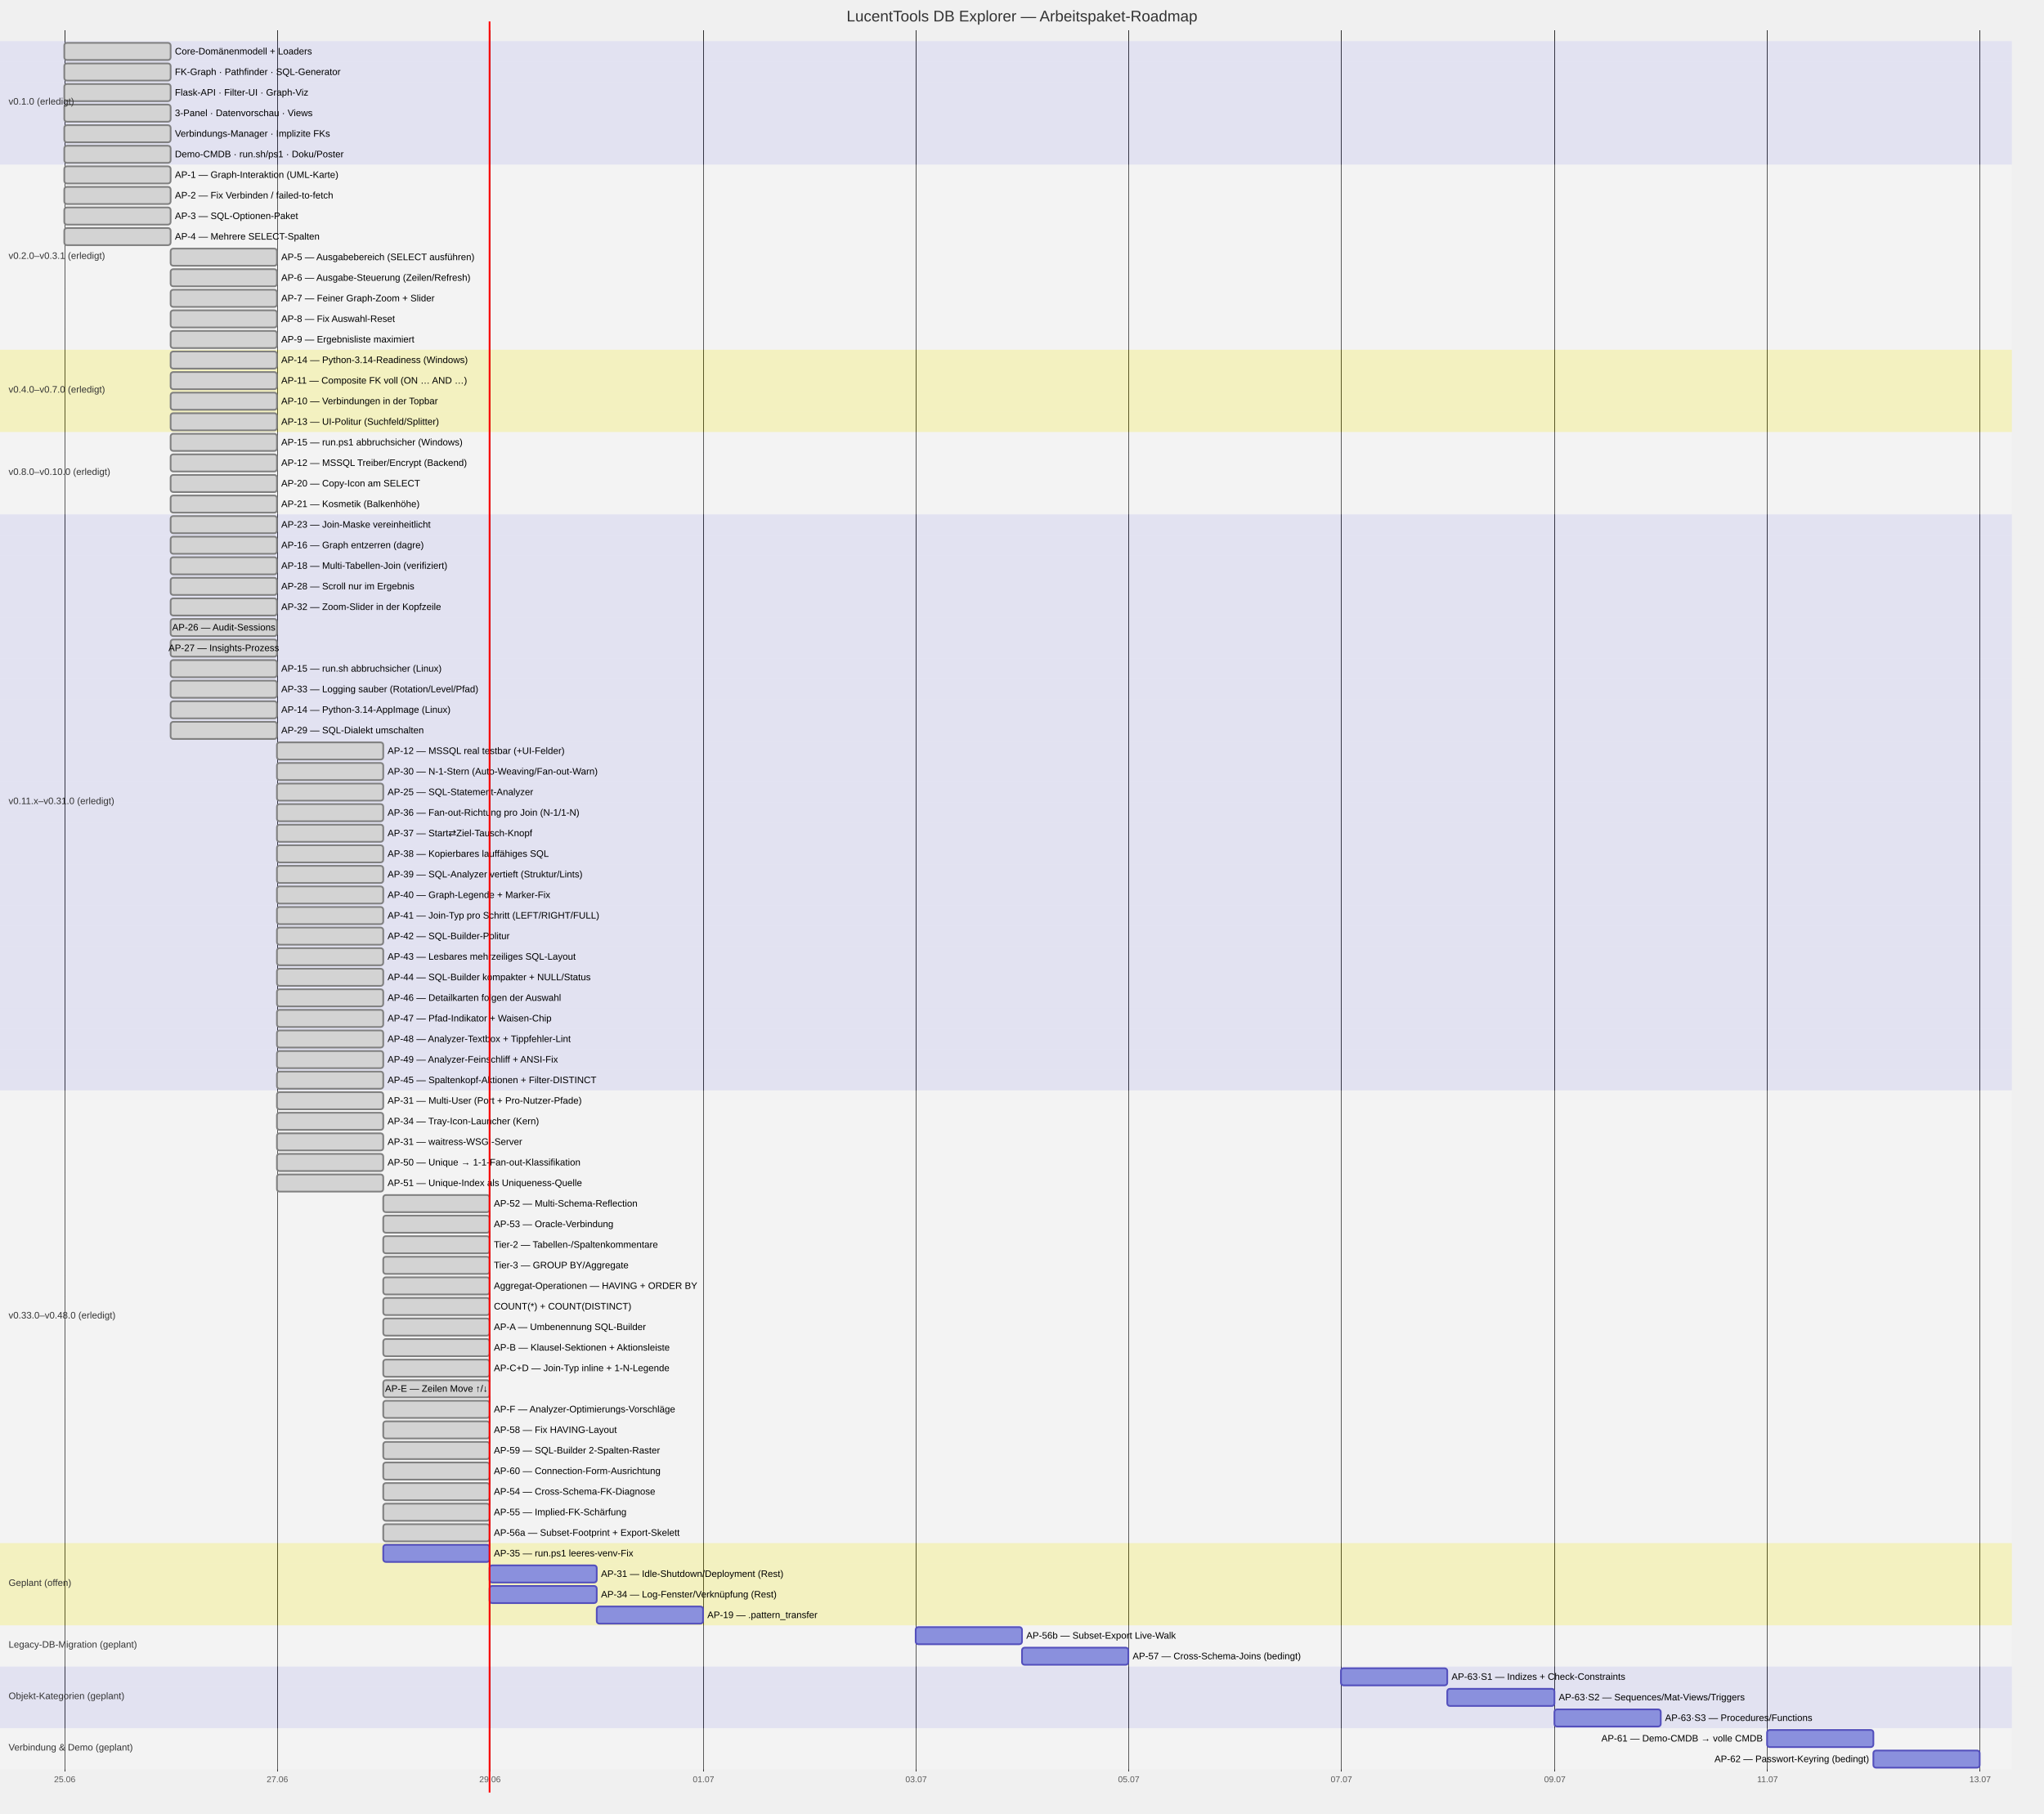
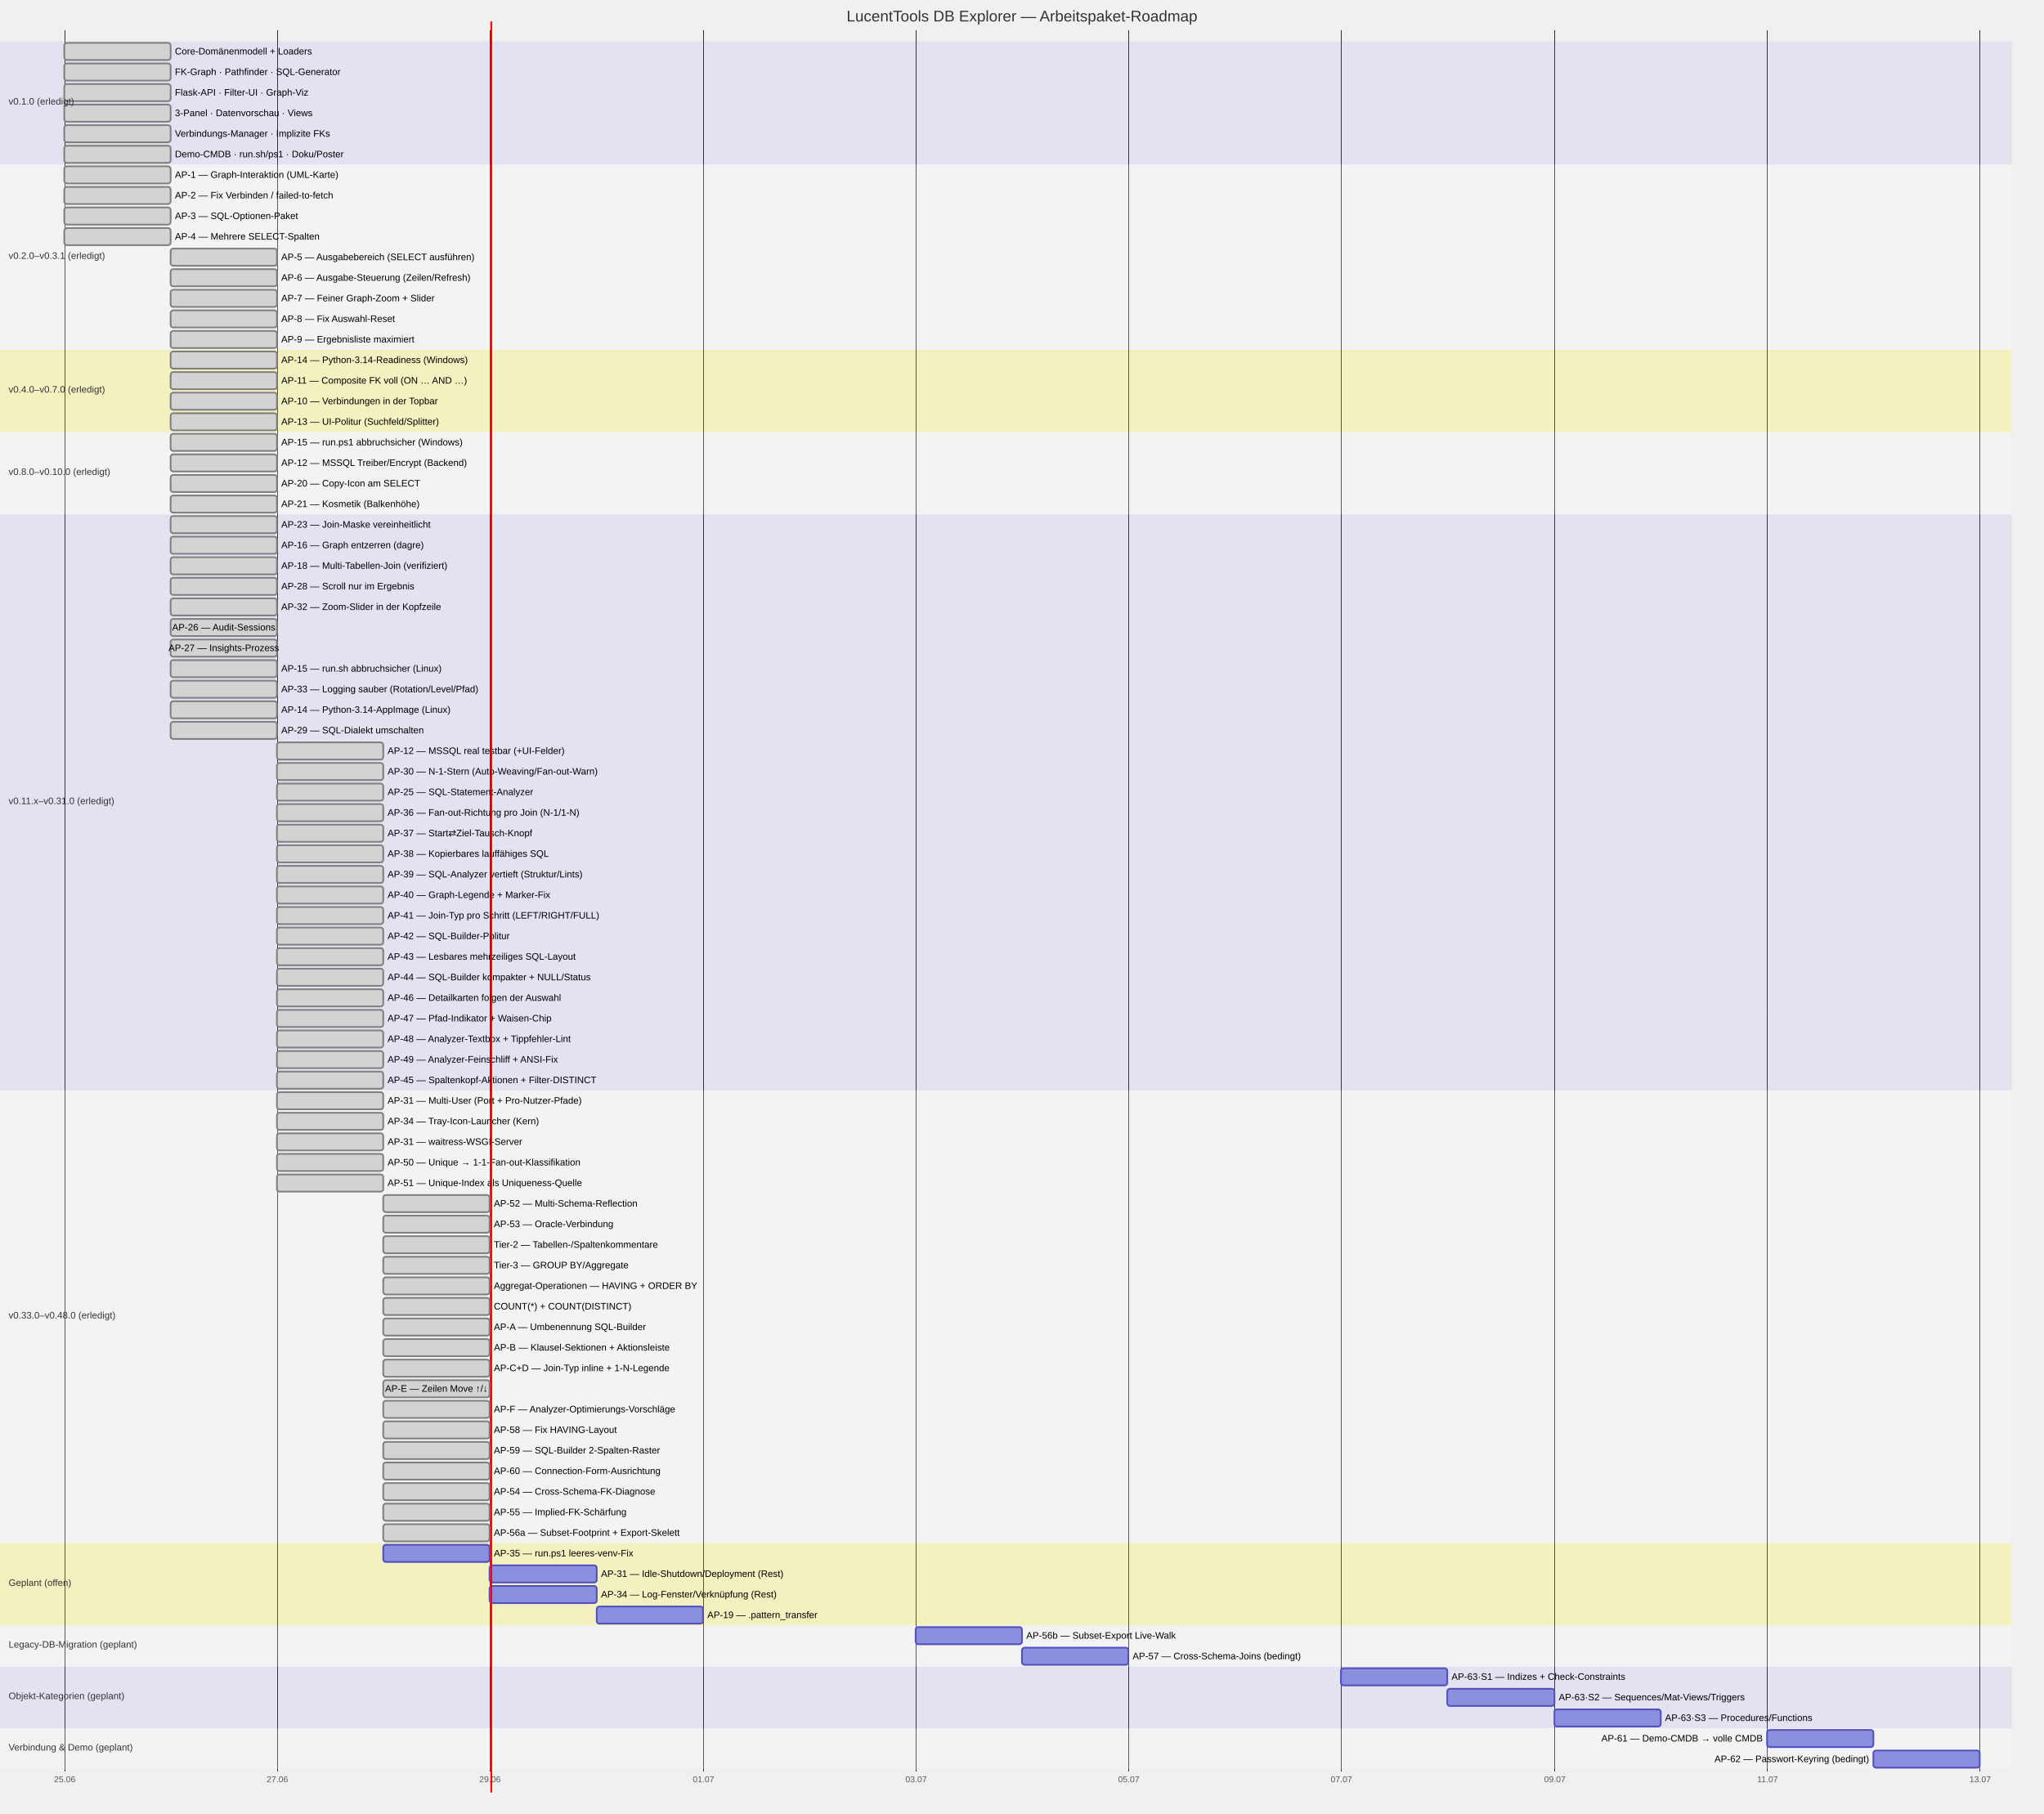
<svg xmlns="http://www.w3.org/2000/svg" id="my-svg" width="2384" viewBox="0 0 2384 2116" style="max-width: 2384px; background-color: transparent;" role="graphics-document document" aria-roledescription="gantt">
  <style>#my-svg{font-family:"trebuchet ms",verdana,arial,sans-serif;font-size:16px;fill:#333;}@keyframes edge-animation-frame{from{stroke-dashoffset:0;}}@keyframes dash{to{stroke-dashoffset:0;}}#my-svg .edge-animation-slow{stroke-dasharray:9,5!important;stroke-dashoffset:900;animation:dash 50s linear infinite;stroke-linecap:round;}#my-svg .edge-animation-fast{stroke-dasharray:9,5!important;stroke-dashoffset:900;animation:dash 20s linear infinite;stroke-linecap:round;}#my-svg .error-icon{fill:#552222;}#my-svg .error-text{fill:#552222;stroke:#552222;}#my-svg .edge-thickness-normal{stroke-width:1px;}#my-svg .edge-thickness-thick{stroke-width:3.5px;}#my-svg .edge-pattern-solid{stroke-dasharray:0;}#my-svg .edge-thickness-invisible{stroke-width:0;fill:none;}#my-svg .edge-pattern-dashed{stroke-dasharray:3;}#my-svg .edge-pattern-dotted{stroke-dasharray:2;}#my-svg .marker{fill:#333333;stroke:#333333;}#my-svg .marker.cross{stroke:#333333;}#my-svg svg{font-family:"trebuchet ms",verdana,arial,sans-serif;font-size:16px;}#my-svg p{margin:0;}#my-svg .mermaid-main-font{font-family:"trebuchet ms",verdana,arial,sans-serif;}#my-svg .exclude-range{fill:#eeeeee;}#my-svg .section{stroke:none;opacity:0.2;}#my-svg .section0{fill:rgba(102, 102, 255, 0.49);}#my-svg .section2{fill:#fff400;}#my-svg .section1,#my-svg .section3{fill:white;opacity:0.2;}#my-svg .sectionTitle0{fill:#333;}#my-svg .sectionTitle1{fill:#333;}#my-svg .sectionTitle2{fill:#333;}#my-svg .sectionTitle3{fill:#333;}#my-svg .sectionTitle{text-anchor:start;font-family:"trebuchet ms",verdana,arial,sans-serif;}#my-svg .grid .tick{stroke:lightgrey;opacity:0.8;shape-rendering:crispEdges;}#my-svg .grid .tick text{font-family:"trebuchet ms",verdana,arial,sans-serif;fill:#333;}#my-svg .grid path{stroke-width:0;}#my-svg .today{fill:none;stroke:red;stroke-width:2px;}#my-svg .task{stroke-width:2;}#my-svg .taskText{text-anchor:middle;font-family:"trebuchet ms",verdana,arial,sans-serif;}#my-svg .taskTextOutsideRight{fill:black;text-anchor:start;font-family:"trebuchet ms",verdana,arial,sans-serif;}#my-svg .taskTextOutsideLeft{fill:black;text-anchor:end;}#my-svg .task.clickable{cursor:pointer;}#my-svg .taskText.clickable{cursor:pointer;fill:#003163!important;font-weight:bold;}#my-svg .taskTextOutsideLeft.clickable{cursor:pointer;fill:#003163!important;font-weight:bold;}#my-svg .taskTextOutsideRight.clickable{cursor:pointer;fill:#003163!important;font-weight:bold;}#my-svg .taskText0,#my-svg .taskText1,#my-svg .taskText2,#my-svg .taskText3{fill:white;}#my-svg .task0,#my-svg .task1,#my-svg .task2,#my-svg .task3{fill:#8a90dd;stroke:#534fbc;}#my-svg .taskTextOutside0,#my-svg .taskTextOutside2{fill:black;}#my-svg .taskTextOutside1,#my-svg .taskTextOutside3{fill:black;}#my-svg .active0,#my-svg .active1,#my-svg .active2,#my-svg .active3{fill:#bfc7ff;stroke:#534fbc;}#my-svg .activeText0,#my-svg .activeText1,#my-svg .activeText2,#my-svg .activeText3{fill:black!important;}#my-svg .done0,#my-svg .done1,#my-svg .done2,#my-svg .done3{stroke:grey;fill:lightgrey;stroke-width:2;}#my-svg .doneText0,#my-svg .doneText1,#my-svg .doneText2,#my-svg .doneText3{fill:black!important;}#my-svg .doneText0.taskTextOutsideLeft,#my-svg .doneText0.taskTextOutsideRight,#my-svg .doneText1.taskTextOutsideLeft,#my-svg .doneText1.taskTextOutsideRight,#my-svg .doneText2.taskTextOutsideLeft,#my-svg .doneText2.taskTextOutsideRight,#my-svg .doneText3.taskTextOutsideLeft,#my-svg .doneText3.taskTextOutsideRight{fill:black!important;}#my-svg .crit0,#my-svg .crit1,#my-svg .crit2,#my-svg .crit3{stroke:#ff8888;fill:red;stroke-width:2;}#my-svg .activeCrit0,#my-svg .activeCrit1,#my-svg .activeCrit2,#my-svg .activeCrit3{stroke:#ff8888;fill:#bfc7ff;stroke-width:2;}#my-svg .doneCrit0,#my-svg .doneCrit1,#my-svg .doneCrit2,#my-svg .doneCrit3{stroke:#ff8888;fill:lightgrey;stroke-width:2;cursor:pointer;shape-rendering:crispEdges;}#my-svg .milestone{transform:rotate(45deg) scale(0.8,0.8);}#my-svg .milestoneText{font-style:italic;}#my-svg .doneCritText0,#my-svg .doneCritText1,#my-svg .doneCritText2,#my-svg .doneCritText3{fill:black!important;}#my-svg .doneCritText0.taskTextOutsideLeft,#my-svg .doneCritText0.taskTextOutsideRight,#my-svg .doneCritText1.taskTextOutsideLeft,#my-svg .doneCritText1.taskTextOutsideRight,#my-svg .doneCritText2.taskTextOutsideLeft,#my-svg .doneCritText2.taskTextOutsideRight,#my-svg .doneCritText3.taskTextOutsideLeft,#my-svg .doneCritText3.taskTextOutsideRight{fill:black!important;}#my-svg .vert{stroke:navy;}#my-svg .vertText{font-size:15px;text-anchor:middle;fill:navy!important;}#my-svg .activeCritText0,#my-svg .activeCritText1,#my-svg .activeCritText2,#my-svg .activeCritText3{fill:black!important;}#my-svg .titleText{text-anchor:middle;font-size:18px;fill:#333;font-family:"trebuchet ms",verdana,arial,sans-serif;}#my-svg .node .neo-node{stroke:#9370DB;}#my-svg [data-look="neo"].node rect,#my-svg [data-look="neo"].cluster rect,#my-svg [data-look="neo"].node polygon{stroke:#9370DB;filter:drop-shadow(1px 2px 2px rgba(185, 185, 185, 1));}#my-svg [data-look="neo"].node path{stroke:#9370DB;stroke-width:1px;}#my-svg [data-look="neo"].node .outer-path{filter:drop-shadow(1px 2px 2px rgba(185, 185, 185, 1));}#my-svg [data-look="neo"].node .neo-line path{stroke:#9370DB;filter:none;}#my-svg [data-look="neo"].node circle{stroke:#9370DB;filter:drop-shadow(1px 2px 2px rgba(185, 185, 185, 1));}#my-svg [data-look="neo"].node circle .state-start{fill:#000000;}#my-svg [data-look="neo"].icon-shape .icon{fill:#9370DB;filter:drop-shadow(1px 2px 2px rgba(185, 185, 185, 1));}#my-svg [data-look="neo"].icon-shape .icon-neo path{stroke:#9370DB;filter:drop-shadow(1px 2px 2px rgba(185, 185, 185, 1));}#my-svg :root{--mermaid-font-family:"trebuchet ms",verdana,arial,sans-serif;}</style>
  <g />
  <g class="grid" transform="translate(75, 2066)" fill="none" font-size="10" font-family="sans-serif" text-anchor="middle">
    <path class="domain" stroke="currentColor" d="M0.5,-2031V0.5H2234.5V-2031" />
    <g class="tick" opacity="1" transform="translate(0.5,0)">
      <line stroke="currentColor" y2="-2031" />
      <text fill="#000" y="3" dy="1em" stroke="none" font-size="10" style="text-anchor: middle;"> 25.06</text>
    </g>
    <g class="tick" opacity="1" transform="translate(248.5,0)">
      <line stroke="currentColor" y2="-2031" />
      <text fill="#000" y="3" dy="1em" stroke="none" font-size="10" style="text-anchor: middle;"> 27.06</text>
    </g>
    <g class="tick" opacity="1" transform="translate(496.5,0)">
      <line stroke="currentColor" y2="-2031" />
      <text fill="#000" y="3" dy="1em" stroke="none" font-size="10" style="text-anchor: middle;"> 29.06</text>
    </g>
    <g class="tick" opacity="1" transform="translate(745.5,0)">
      <line stroke="currentColor" y2="-2031" />
      <text fill="#000" y="3" dy="1em" stroke="none" font-size="10" style="text-anchor: middle;"> 01.07</text>
    </g>
    <g class="tick" opacity="1" transform="translate(993.5,0)">
      <line stroke="currentColor" y2="-2031" />
      <text fill="#000" y="3" dy="1em" stroke="none" font-size="10" style="text-anchor: middle;"> 03.07</text>
    </g>
    <g class="tick" opacity="1" transform="translate(1241.5,0)">
      <line stroke="currentColor" y2="-2031" />
      <text fill="#000" y="3" dy="1em" stroke="none" font-size="10" style="text-anchor: middle;"> 05.07</text>
    </g>
    <g class="tick" opacity="1" transform="translate(1489.5,0)">
      <line stroke="currentColor" y2="-2031" />
      <text fill="#000" y="3" dy="1em" stroke="none" font-size="10" style="text-anchor: middle;"> 07.07</text>
    </g>
    <g class="tick" opacity="1" transform="translate(1738.5,0)">
      <line stroke="currentColor" y2="-2031" />
      <text fill="#000" y="3" dy="1em" stroke="none" font-size="10" style="text-anchor: middle;"> 09.07</text>
    </g>
    <g class="tick" opacity="1" transform="translate(1986.5,0)">
      <line stroke="currentColor" y2="-2031" />
      <text fill="#000" y="3" dy="1em" stroke="none" font-size="10" style="text-anchor: middle;"> 11.07</text>
    </g>
    <g class="tick" opacity="1" transform="translate(2234.5,0)">
      <line stroke="currentColor" y2="-2031" />
      <text fill="#000" y="3" dy="1em" stroke="none" font-size="10" style="text-anchor: middle;"> 13.07</text>
    </g>
  </g>
  <g>
    <rect x="0" y="48" width="2346.5" height="24" class="section section0" />
    <rect x="0" y="72" width="2346.5" height="24" class="section section0" />
    <rect x="0" y="96" width="2346.5" height="24" class="section section0" />
    <rect x="0" y="120" width="2346.5" height="24" class="section section0" />
    <rect x="0" y="144" width="2346.5" height="24" class="section section0" />
    <rect x="0" y="168" width="2346.5" height="24" class="section section0" />
    <rect x="0" y="192" width="2346.5" height="24" class="section section1" />
    <rect x="0" y="216" width="2346.5" height="24" class="section section1" />
    <rect x="0" y="240" width="2346.5" height="24" class="section section1" />
    <rect x="0" y="264" width="2346.5" height="24" class="section section1" />
    <rect x="0" y="288" width="2346.5" height="24" class="section section1" />
    <rect x="0" y="312" width="2346.5" height="24" class="section section1" />
    <rect x="0" y="336" width="2346.5" height="24" class="section section1" />
    <rect x="0" y="360" width="2346.5" height="24" class="section section1" />
    <rect x="0" y="384" width="2346.5" height="24" class="section section1" />
    <rect x="0" y="408" width="2346.5" height="24" class="section section2" />
    <rect x="0" y="432" width="2346.5" height="24" class="section section2" />
    <rect x="0" y="456" width="2346.5" height="24" class="section section2" />
    <rect x="0" y="480" width="2346.5" height="24" class="section section2" />
    <rect x="0" y="504" width="2346.5" height="24" class="section section3" />
    <rect x="0" y="528" width="2346.5" height="24" class="section section3" />
    <rect x="0" y="552" width="2346.5" height="24" class="section section3" />
    <rect x="0" y="576" width="2346.5" height="24" class="section section3" />
    <rect x="0" y="600" width="2346.5" height="24" class="section section0" />
    <rect x="0" y="624" width="2346.5" height="24" class="section section0" />
    <rect x="0" y="648" width="2346.5" height="24" class="section section0" />
    <rect x="0" y="672" width="2346.5" height="24" class="section section0" />
    <rect x="0" y="696" width="2346.5" height="24" class="section section0" />
    <rect x="0" y="720" width="2346.5" height="24" class="section section0" />
    <rect x="0" y="744" width="2346.5" height="24" class="section section0" />
    <rect x="0" y="768" width="2346.5" height="24" class="section section0" />
    <rect x="0" y="792" width="2346.5" height="24" class="section section0" />
    <rect x="0" y="816" width="2346.5" height="24" class="section section0" />
    <rect x="0" y="840" width="2346.5" height="24" class="section section0" />
    <rect x="0" y="864" width="2346.5" height="24" class="section section0" />
    <rect x="0" y="888" width="2346.5" height="24" class="section section0" />
    <rect x="0" y="912" width="2346.5" height="24" class="section section0" />
    <rect x="0" y="936" width="2346.5" height="24" class="section section0" />
    <rect x="0" y="960" width="2346.5" height="24" class="section section0" />
    <rect x="0" y="984" width="2346.5" height="24" class="section section0" />
    <rect x="0" y="1008" width="2346.5" height="24" class="section section0" />
    <rect x="0" y="1032" width="2346.5" height="24" class="section section0" />
    <rect x="0" y="1056" width="2346.5" height="24" class="section section0" />
    <rect x="0" y="1080" width="2346.5" height="24" class="section section0" />
    <rect x="0" y="1104" width="2346.5" height="24" class="section section0" />
    <rect x="0" y="1128" width="2346.5" height="24" class="section section0" />
    <rect x="0" y="1152" width="2346.5" height="24" class="section section0" />
    <rect x="0" y="1176" width="2346.5" height="24" class="section section0" />
    <rect x="0" y="1200" width="2346.5" height="24" class="section section0" />
    <rect x="0" y="1224" width="2346.5" height="24" class="section section0" />
    <rect x="0" y="1248" width="2346.5" height="24" class="section section0" />
    <rect x="0" y="1272" width="2346.5" height="24" class="section section1" />
    <rect x="0" y="1296" width="2346.5" height="24" class="section section1" />
    <rect x="0" y="1320" width="2346.5" height="24" class="section section1" />
    <rect x="0" y="1344" width="2346.5" height="24" class="section section1" />
    <rect x="0" y="1368" width="2346.5" height="24" class="section section1" />
    <rect x="0" y="1392" width="2346.5" height="24" class="section section1" />
    <rect x="0" y="1416" width="2346.5" height="24" class="section section1" />
    <rect x="0" y="1440" width="2346.5" height="24" class="section section1" />
    <rect x="0" y="1464" width="2346.5" height="24" class="section section1" />
    <rect x="0" y="1488" width="2346.5" height="24" class="section section1" />
    <rect x="0" y="1512" width="2346.5" height="24" class="section section1" />
    <rect x="0" y="1536" width="2346.5" height="24" class="section section1" />
    <rect x="0" y="1560" width="2346.5" height="24" class="section section1" />
    <rect x="0" y="1584" width="2346.5" height="24" class="section section1" />
    <rect x="0" y="1608" width="2346.5" height="24" class="section section1" />
    <rect x="0" y="1632" width="2346.5" height="24" class="section section1" />
    <rect x="0" y="1656" width="2346.5" height="24" class="section section1" />
    <rect x="0" y="1680" width="2346.5" height="24" class="section section1" />
    <rect x="0" y="1704" width="2346.5" height="24" class="section section1" />
    <rect x="0" y="1728" width="2346.5" height="24" class="section section1" />
    <rect x="0" y="1752" width="2346.5" height="24" class="section section1" />
    <rect x="0" y="1776" width="2346.5" height="24" class="section section1" />
    <rect x="0" y="1800" width="2346.5" height="24" class="section section2" />
    <rect x="0" y="1824" width="2346.5" height="24" class="section section2" />
    <rect x="0" y="1848" width="2346.5" height="24" class="section section2" />
    <rect x="0" y="1872" width="2346.5" height="24" class="section section2" />
    <rect x="0" y="1896" width="2346.5" height="24" class="section section3" />
    <rect x="0" y="1920" width="2346.5" height="24" class="section section3" />
    <rect x="0" y="1944" width="2346.5" height="24" class="section section0" />
    <rect x="0" y="1968" width="2346.5" height="24" class="section section0" />
    <rect x="0" y="1992" width="2346.5" height="24" class="section section0" />
    <rect x="0" y="2016" width="2346.5" height="24" class="section section1" />
    <rect x="0" y="2040" width="2346.5" height="24" class="section section1" />
  </g>
  <g>
    <rect id="my-svg-d1" rx="3" ry="3" x="75" y="50" width="124" height="20" transform-origin="137px 60px" class="task done0" />
    <rect id="my-svg-d2" rx="3" ry="3" x="75" y="74" width="124" height="20" transform-origin="137px 84px" class="task done0" />
    <rect id="my-svg-d3" rx="3" ry="3" x="75" y="98" width="124" height="20" transform-origin="137px 108px" class="task done0" />
    <rect id="my-svg-d4" rx="3" ry="3" x="75" y="122" width="124" height="20" transform-origin="137px 132px" class="task done0" />
    <rect id="my-svg-d5" rx="3" ry="3" x="75" y="146" width="124" height="20" transform-origin="137px 156px" class="task done0" />
    <rect id="my-svg-d6" rx="3" ry="3" x="75" y="170" width="124" height="20" transform-origin="137px 180px" class="task done0" />
    <rect id="my-svg-a1" rx="3" ry="3" x="75" y="194" width="124" height="20" transform-origin="137px 204px" class="task done1" />
    <rect id="my-svg-a2" rx="3" ry="3" x="75" y="218" width="124" height="20" transform-origin="137px 228px" class="task done1" />
    <rect id="my-svg-a3" rx="3" ry="3" x="75" y="242" width="124" height="20" transform-origin="137px 252px" class="task done1" />
    <rect id="my-svg-a4" rx="3" ry="3" x="75" y="266" width="124" height="20" transform-origin="137px 276px" class="task done1" />
    <rect id="my-svg-a5" rx="3" ry="3" x="199" y="290" width="124" height="20" transform-origin="261px 300px" class="task done1" />
    <rect id="my-svg-a6" rx="3" ry="3" x="199" y="314" width="124" height="20" transform-origin="261px 324px" class="task done1" />
    <rect id="my-svg-a7" rx="3" ry="3" x="199" y="338" width="124" height="20" transform-origin="261px 348px" class="task done1" />
    <rect id="my-svg-a8" rx="3" ry="3" x="199" y="362" width="124" height="20" transform-origin="261px 372px" class="task done1" />
    <rect id="my-svg-a9" rx="3" ry="3" x="199" y="386" width="124" height="20" transform-origin="261px 396px" class="task done1" />
    <rect id="my-svg-b1" rx="3" ry="3" x="199" y="410" width="124" height="20" transform-origin="261px 420px" class="task done2" />
    <rect id="my-svg-b2" rx="3" ry="3" x="199" y="434" width="124" height="20" transform-origin="261px 444px" class="task done2" />
    <rect id="my-svg-b3" rx="3" ry="3" x="199" y="458" width="124" height="20" transform-origin="261px 468px" class="task done2" />
    <rect id="my-svg-b4" rx="3" ry="3" x="199" y="482" width="124" height="20" transform-origin="261px 492px" class="task done2" />
    <rect id="my-svg-c1" rx="3" ry="3" x="199" y="506" width="124" height="20" transform-origin="261px 516px" class="task done3" />
    <rect id="my-svg-c2" rx="3" ry="3" x="199" y="530" width="124" height="20" transform-origin="261px 540px" class="task done3" />
    <rect id="my-svg-c3" rx="3" ry="3" x="199" y="554" width="124" height="20" transform-origin="261px 564px" class="task done3" />
    <rect id="my-svg-c4" rx="3" ry="3" x="199" y="578" width="124" height="20" transform-origin="261px 588px" class="task done3" />
    <rect id="my-svg-e1" rx="3" ry="3" x="199" y="602" width="124" height="20" transform-origin="261px 612px" class="task done0" />
    <rect id="my-svg-e2" rx="3" ry="3" x="199" y="626" width="124" height="20" transform-origin="261px 636px" class="task done0" />
    <rect id="my-svg-e3" rx="3" ry="3" x="199" y="650" width="124" height="20" transform-origin="261px 660px" class="task done0" />
    <rect id="my-svg-e4" rx="3" ry="3" x="199" y="674" width="124" height="20" transform-origin="261px 684px" class="task done0" />
    <rect id="my-svg-e5" rx="3" ry="3" x="199" y="698" width="124" height="20" transform-origin="261px 708px" class="task done0" />
    <rect id="my-svg-e6" rx="3" ry="3" x="199" y="722" width="124" height="20" transform-origin="261px 732px" class="task done0" />
    <rect id="my-svg-e7" rx="3" ry="3" x="199" y="746" width="124" height="20" transform-origin="261px 756px" class="task done0" />
    <rect id="my-svg-e8" rx="3" ry="3" x="199" y="770" width="124" height="20" transform-origin="261px 780px" class="task done0" />
    <rect id="my-svg-e9" rx="3" ry="3" x="199" y="794" width="124" height="20" transform-origin="261px 804px" class="task done0" />
    <rect id="my-svg-e10" rx="3" ry="3" x="199" y="818" width="124" height="20" transform-origin="261px 828px" class="task done0" />
    <rect id="my-svg-e11" rx="3" ry="3" x="199" y="842" width="124" height="20" transform-origin="261px 852px" class="task done0" />
    <rect id="my-svg-e12" rx="3" ry="3" x="323" y="866" width="124" height="20" transform-origin="385px 876px" class="task done0" />
    <rect id="my-svg-e13" rx="3" ry="3" x="323" y="890" width="124" height="20" transform-origin="385px 900px" class="task done0" />
    <rect id="my-svg-e14" rx="3" ry="3" x="323" y="914" width="124" height="20" transform-origin="385px 924px" class="task done0" />
    <rect id="my-svg-e15" rx="3" ry="3" x="323" y="938" width="124" height="20" transform-origin="385px 948px" class="task done0" />
    <rect id="my-svg-e16" rx="3" ry="3" x="323" y="962" width="124" height="20" transform-origin="385px 972px" class="task done0" />
    <rect id="my-svg-e17" rx="3" ry="3" x="323" y="986" width="124" height="20" transform-origin="385px 996px" class="task done0" />
    <rect id="my-svg-e18" rx="3" ry="3" x="323" y="1010" width="124" height="20" transform-origin="385px 1020px" class="task done0" />
    <rect id="my-svg-e19" rx="3" ry="3" x="323" y="1034" width="124" height="20" transform-origin="385px 1044px" class="task done0" />
    <rect id="my-svg-e20" rx="3" ry="3" x="323" y="1058" width="124" height="20" transform-origin="385px 1068px" class="task done0" />
    <rect id="my-svg-e21" rx="3" ry="3" x="323" y="1082" width="124" height="20" transform-origin="385px 1092px" class="task done0" />
    <rect id="my-svg-e22" rx="3" ry="3" x="323" y="1106" width="124" height="20" transform-origin="385px 1116px" class="task done0" />
    <rect id="my-svg-e23" rx="3" ry="3" x="323" y="1130" width="124" height="20" transform-origin="385px 1140px" class="task done0" />
    <rect id="my-svg-e24" rx="3" ry="3" x="323" y="1154" width="124" height="20" transform-origin="385px 1164px" class="task done0" />
    <rect id="my-svg-e25" rx="3" ry="3" x="323" y="1178" width="124" height="20" transform-origin="385px 1188px" class="task done0" />
    <rect id="my-svg-e26" rx="3" ry="3" x="323" y="1202" width="124" height="20" transform-origin="385px 1212px" class="task done0" />
    <rect id="my-svg-e27" rx="3" ry="3" x="323" y="1226" width="124" height="20" transform-origin="385px 1236px" class="task done0" />
    <rect id="my-svg-e28" rx="3" ry="3" x="323" y="1250" width="124" height="20" transform-origin="385px 1260px" class="task done0" />
    <rect id="my-svg-f1" rx="3" ry="3" x="323" y="1274" width="124" height="20" transform-origin="385px 1284px" class="task done1" />
    <rect id="my-svg-f2" rx="3" ry="3" x="323" y="1298" width="124" height="20" transform-origin="385px 1308px" class="task done1" />
    <rect id="my-svg-f3" rx="3" ry="3" x="323" y="1322" width="124" height="20" transform-origin="385px 1332px" class="task done1" />
    <rect id="my-svg-f4" rx="3" ry="3" x="323" y="1346" width="124" height="20" transform-origin="385px 1356px" class="task done1" />
    <rect id="my-svg-f5" rx="3" ry="3" x="323" y="1370" width="124" height="20" transform-origin="385px 1380px" class="task done1" />
    <rect id="my-svg-f6" rx="3" ry="3" x="447" y="1394" width="124" height="20" transform-origin="509px 1404px" class="task done1" />
    <rect id="my-svg-f7" rx="3" ry="3" x="447" y="1418" width="124" height="20" transform-origin="509px 1428px" class="task done1" />
    <rect id="my-svg-f8" rx="3" ry="3" x="447" y="1442" width="124" height="20" transform-origin="509px 1452px" class="task done1" />
    <rect id="my-svg-f9" rx="3" ry="3" x="447" y="1466" width="124" height="20" transform-origin="509px 1476px" class="task done1" />
    <rect id="my-svg-f10" rx="3" ry="3" x="447" y="1490" width="124" height="20" transform-origin="509px 1500px" class="task done1" />
    <rect id="my-svg-f11" rx="3" ry="3" x="447" y="1514" width="124" height="20" transform-origin="509px 1524px" class="task done1" />
    <rect id="my-svg-f12" rx="3" ry="3" x="447" y="1538" width="124" height="20" transform-origin="509px 1548px" class="task done1" />
    <rect id="my-svg-f13" rx="3" ry="3" x="447" y="1562" width="124" height="20" transform-origin="509px 1572px" class="task done1" />
    <rect id="my-svg-f14" rx="3" ry="3" x="447" y="1586" width="124" height="20" transform-origin="509px 1596px" class="task done1" />
    <rect id="my-svg-f15" rx="3" ry="3" x="447" y="1610" width="124" height="20" transform-origin="509px 1620px" class="task done1" />
    <rect id="my-svg-f16" rx="3" ry="3" x="447" y="1634" width="124" height="20" transform-origin="509px 1644px" class="task done1" />
    <rect id="my-svg-f17" rx="3" ry="3" x="447" y="1658" width="124" height="20" transform-origin="509px 1668px" class="task done1" />
    <rect id="my-svg-f18" rx="3" ry="3" x="447" y="1682" width="124" height="20" transform-origin="509px 1692px" class="task done1" />
    <rect id="my-svg-f19" rx="3" ry="3" x="447" y="1706" width="124" height="20" transform-origin="509px 1716px" class="task done1" />
    <rect id="my-svg-f20" rx="3" ry="3" x="447" y="1730" width="124" height="20" transform-origin="509px 1740px" class="task done1" />
    <rect id="my-svg-f21" rx="3" ry="3" x="447" y="1754" width="124" height="20" transform-origin="509px 1764px" class="task done1" />
    <rect id="my-svg-f22" rx="3" ry="3" x="447" y="1778" width="124" height="20" transform-origin="509px 1788px" class="task done1" />
    <rect id="my-svg-p3" rx="3" ry="3" x="447" y="1802" width="124" height="20" transform-origin="509px 1812px" class="task task2" />
    <rect id="my-svg-p5" rx="3" ry="3" x="571" y="1826" width="125" height="20" transform-origin="633.5px 1836px" class="task task2" />
    <rect id="my-svg-p6" rx="3" ry="3" x="571" y="1850" width="125" height="20" transform-origin="633.5px 1860px" class="task task2" />
    <rect id="my-svg-p11" rx="3" ry="3" x="696" y="1874" width="124" height="20" transform-origin="758px 1884px" class="task task2" />
    <rect id="my-svg-p22" rx="3" ry="3" x="1068" y="1898" width="124" height="20" transform-origin="1130px 1908px" class="task task3" />
    <rect id="my-svg-p23" rx="3" ry="3" x="1192" y="1922" width="124" height="20" transform-origin="1254px 1932px" class="task task3" />
    <rect id="my-svg-p30" rx="3" ry="3" x="1564" y="1946" width="124" height="20" transform-origin="1626px 1956px" class="task task0" />
    <rect id="my-svg-p31" rx="3" ry="3" x="1688" y="1970" width="125" height="20" transform-origin="1750.5px 1980px" class="task task0" />
    <rect id="my-svg-p32" rx="3" ry="3" x="1813" y="1994" width="124" height="20" transform-origin="1875px 2004px" class="task task0" />
    <rect id="my-svg-p41" rx="3" ry="3" x="2061" y="2018" width="124" height="20" transform-origin="2123px 2028px" class="task task1" />
    <rect id="my-svg-p42" rx="3" ry="3" x="2185" y="2042" width="124" height="20" transform-origin="2247px 2052px" class="task task1" />
    <text id="my-svg-d1-text" font-size="11" x="204" y="63.5" class="taskTextOutsideRight taskTextOutside0  doneText0 width-157.0771484375">Core-Domänenmodell + Loaders          </text>
    <text id="my-svg-d2-text" font-size="11" x="204" y="87.5" class="taskTextOutsideRight taskTextOutside0  doneText0 width-191.59716796875">FK-Graph · Pathfinder · SQL-Generator </text>
    <text id="my-svg-d3-text" font-size="11" x="204" y="111.5" class="taskTextOutsideRight taskTextOutside0  doneText0 width-155.171875">Flask-API · Filter-UI · Graph-Viz     </text>
    <text id="my-svg-d4-text" font-size="11" x="204" y="135.5" class="taskTextOutsideRight taskTextOutside0  doneText0 width-158.5380859375">3-Panel · Datenvorschau · Views       </text>
    <text id="my-svg-d5-text" font-size="11" x="204" y="159.5" class="taskTextOutsideRight taskTextOutside0  doneText0 width-179.1416015625">Verbindungs-Manager · Implizite FKs   </text>
    <text id="my-svg-d6-text" font-size="11" x="204" y="183.5" class="taskTextOutsideRight taskTextOutside0  doneText0 width-194.73388671875">Demo-CMDB · run.sh/ps1 · Doku/Poster  </text>
    <text id="my-svg-a1-text" font-size="11" x="204" y="207.5" class="taskTextOutsideRight taskTextOutside1  doneText1 width-187.953125">AP-1 — Graph-Interaktion (UML-Karte)        </text>
    <text id="my-svg-a2-text" font-size="11" x="204" y="231.5" class="taskTextOutsideRight taskTextOutside1  doneText1 width-189.296875">AP-2 — Fix Verbinden / failed-to-fetch      </text>
    <text id="my-svg-a3-text" font-size="11" x="204" y="255.5" class="taskTextOutsideRight taskTextOutside1  doneText1 width-136.41455078125">AP-3 — SQL-Optionen-Paket                   </text>
    <text id="my-svg-a4-text" font-size="11" x="204" y="279.5" class="taskTextOutsideRight taskTextOutside1  doneText1 width-156.21875">AP-4 — Mehrere SELECT-Spalten               </text>
    <text id="my-svg-a5-text" font-size="11" x="328" y="303.5" class="taskTextOutsideRight taskTextOutside1  doneText1 width-212.640625">AP-5 — Ausgabebereich (SELECT ausführen)    </text>
    <text id="my-svg-a6-text" font-size="11" x="328" y="327.5" class="taskTextOutsideRight taskTextOutside1  doneText1 width-214.796875">AP-6 — Ausgabe-Steuerung (Zeilen/Refresh)   </text>
    <text id="my-svg-a7-text" font-size="11" x="328" y="351.5" class="taskTextOutsideRight taskTextOutside1  doneText1 width-173.501953125">AP-7 — Feiner Graph-Zoom + Slider           </text>
    <text id="my-svg-a8-text" font-size="11" x="328" y="375.5" class="taskTextOutsideRight taskTextOutside1  doneText1 width-125.8818359375">AP-8 — Fix Auswahl-Reset                    </text>
    <text id="my-svg-a9-text" font-size="11" x="328" y="399.5" class="taskTextOutsideRight taskTextOutside1  doneText1 width-154.16064453125">AP-9 — Ergebnisliste maximiert              </text>
    <text id="my-svg-b1-text" font-size="11" x="328" y="423.5" class="taskTextOutsideRight taskTextOutside2  doneText2 width-208.53125">AP-14 — Python-3.14-Readiness (Windows)     </text>
    <text id="my-svg-b2-text" font-size="11" x="328" y="447.5" class="taskTextOutsideRight taskTextOutside2  doneText2 width-202.59375">AP-11 — Composite FK voll (ON … AND …)      </text>
    <text id="my-svg-b3-text" font-size="11" x="328" y="471.5" class="taskTextOutsideRight taskTextOutside2  doneText2 width-179.13623046875">AP-10 — Verbindungen in der Topbar          </text>
    <text id="my-svg-b4-text" font-size="11" x="328" y="495.5" class="taskTextOutsideRight taskTextOutside2  doneText2 width-185.84375">AP-13 — UI-Politur (Suchfeld/Splitter)      </text>
    <text id="my-svg-c1-text" font-size="11" x="328" y="519.5" class="taskTextOutsideRight taskTextOutside3  doneText3 width-206.4375">AP-15 — run.ps1 abbruchsicher (Windows)     </text>
    <text id="my-svg-c2-text" font-size="11" x="328" y="543.5" class="taskTextOutsideRight taskTextOutside3  doneText3 width-207.84375">AP-12 — MSSQL Treiber/Encrypt (Backend)     </text>
    <text id="my-svg-c3-text" font-size="11" x="328" y="567.5" class="taskTextOutsideRight taskTextOutside3  doneText3 width-149.162109375">AP-20 — Copy-Icon am SELECT                 </text>
    <text id="my-svg-c4-text" font-size="11" x="328" y="591.5" class="taskTextOutsideRight taskTextOutside3  doneText3 width-155.546875">AP-21 — Kosmetik (Balkenhöhe)               </text>
    <text id="my-svg-e1-text" font-size="11" x="328" y="615.5" class="taskTextOutsideRight taskTextOutside0  doneText0 width-173.287109375">AP-23 — Join-Maske vereinheitlicht          </text>
    <text id="my-svg-e2-text" font-size="11" x="328" y="639.5" class="taskTextOutsideRight taskTextOutside0  doneText0 width-163.109375">AP-16 — Graph entzerren (dagre)             </text>
    <text id="my-svg-e3-text" font-size="11" x="328" y="663.5" class="taskTextOutsideRight taskTextOutside0  doneText0 width-197.640625">AP-18 — Multi-Tabellen-Join (verifiziert)   </text>
    <text id="my-svg-e4-text" font-size="11" x="328" y="687.5" class="taskTextOutsideRight taskTextOutside0  doneText0 width-150.77685546875">AP-28 — Scroll nur im Ergebnis              </text>
    <text id="my-svg-e5-text" font-size="11" x="328" y="711.5" class="taskTextOutsideRight taskTextOutside0  doneText0 width-183.1875">AP-32 — Zoom-Slider in der Kopfzeile        </text>
    <text id="my-svg-e6-text" font-size="11" x="261" y="735.5" class="taskText taskText0  doneText0 width-112.70654296875">AP-26 — Audit-Sessions                      </text>
    <text id="my-svg-e7-text" font-size="11" x="261" y="759.5" class="taskText taskText0  doneText0 width-120.41943359375">AP-27 — Insights-Prozess                    </text>
    <text id="my-svg-e8-text" font-size="11" x="328" y="783.5" class="taskTextOutsideRight taskTextOutside0  doneText0 width-183.75">AP-15 — run.sh abbruchsicher (Linux)        </text>
    <text id="my-svg-e9-text" font-size="11" x="328" y="807.5" class="taskTextOutsideRight taskTextOutside0  doneText0 width-228.703125">AP-33 — Logging sauber (Rotation/Level/Pfad) </text>
    <text id="my-svg-e10-text" font-size="11" x="328" y="831.5" class="taskTextOutsideRight taskTextOutside0  doneText0 width-192.046875">AP-14 — Python-3.14-AppImage (Linux)         </text>
    <text id="my-svg-e11-text" font-size="11" x="328" y="855.5" class="taskTextOutsideRight taskTextOutside0  doneText0 width-159.8125">AP-29 — SQL-Dialekt umschalten               </text>
    <text id="my-svg-e12-text" font-size="11" x="452" y="879.5" class="taskTextOutsideRight taskTextOutside0  doneText0 width-197.984375">AP-12 — MSSQL real testbar (+UI-Felder)      </text>
    <text id="my-svg-e13-text" font-size="11" x="452" y="903.5" class="taskTextOutsideRight taskTextOutside0  doneText0 width-241.125">AP-30 — N-1-Stern (Auto-Weaving/Fan-out-Warn) </text>
    <text id="my-svg-e14-text" font-size="11" x="452" y="927.5" class="taskTextOutsideRight taskTextOutside0  doneText0 width-163.7373046875">AP-25 — SQL-Statement-Analyzer               </text>
    <text id="my-svg-e15-text" font-size="11" x="452" y="951.5" class="taskTextOutsideRight taskTextOutside0  doneText0 width-221.765625">AP-36 — Fan-out-Richtung pro Join (N-1/1-N)  </text>
    <text id="my-svg-e16-text" font-size="11" x="452" y="975.5" class="taskTextOutsideRight taskTextOutside0  doneText0 width-164.2294921875">AP-37 — Start⇄Ziel-Tausch-Knopf              </text>
    <text id="my-svg-e17-text" font-size="11" x="452" y="999.5" class="taskTextOutsideRight taskTextOutside0  doneText0 width-180.388671875">AP-38 — Kopierbares lauffähiges SQL          </text>
    <text id="my-svg-e18-text" font-size="11" x="452" y="1023.5" class="taskTextOutsideRight taskTextOutside0  doneText0 width-229.40625">AP-39 — SQL-Analyzer vertieft (Struktur/Lints) </text>
    <text id="my-svg-e19-text" font-size="11" x="452" y="1047.5" class="taskTextOutsideRight taskTextOutside0  doneText0 width-182.83251953125">AP-40 — Graph-Legende + Marker-Fix           </text>
    <text id="my-svg-e20-text" font-size="11" x="452" y="1071.5" class="taskTextOutsideRight taskTextOutside0  doneText0 width-240.8125">AP-41 — Join-Typ pro Schritt (LEFT/RIGHT/FULL) </text>
    <text id="my-svg-e21-text" font-size="11" x="452" y="1095.5" class="taskTextOutsideRight taskTextOutside0  doneText0 width-137.5693359375">AP-42 — SQL-Builder-Politur                 </text>
    <text id="my-svg-e22-text" font-size="11" x="452" y="1119.5" class="taskTextOutsideRight taskTextOutside0  doneText0 width-210.3369140625">AP-43 — Lesbares mehrzeiliges SQL-Layout      </text>
    <text id="my-svg-e23-text" font-size="11" x="452" y="1143.5" class="taskTextOutsideRight taskTextOutside0  doneText0 width-230.50537109375">AP-44 — SQL-Builder kompakter + NULL/Status </text>
    <text id="my-svg-e24-text" font-size="11" x="452" y="1167.5" class="taskTextOutsideRight taskTextOutside0  doneText0 width-200.8125">AP-46 — Detailkarten folgen der Auswahl       </text>
    <text id="my-svg-e25-text" font-size="11" x="452" y="1191.5" class="taskTextOutsideRight taskTextOutside0  doneText0 width-185.6875">AP-47 — Pfad-Indikator + Waisen-Chip         </text>
    <text id="my-svg-e26-text" font-size="11" x="452" y="1215.5" class="taskTextOutsideRight taskTextOutside0  doneText0 width-214.08056640625">AP-48 — Analyzer-Textbox + Tippfehler-Lint   </text>
    <text id="my-svg-e27-text" font-size="11" x="452" y="1239.5" class="taskTextOutsideRight taskTextOutside0  doneText0 width-192.720703125">AP-49 — Analyzer-Feinschliff + ANSI-Fix       </text>
    <text id="my-svg-e28-text" font-size="11" x="452" y="1263.5" class="taskTextOutsideRight taskTextOutside0  doneText0 width-237.23193359375">AP-45 — Spaltenkopf-Aktionen + Filter-DISTINCT </text>
    <text id="my-svg-f1-text" font-size="11" x="452" y="1287.5" class="taskTextOutsideRight taskTextOutside1  doneText1 width-222.1875">AP-31 — Multi-User (Port + Pro-Nutzer-Pfade) </text>
    <text id="my-svg-f2-text" font-size="11" x="452" y="1311.5" class="taskTextOutsideRight taskTextOutside1  doneText1 width-170.640625">AP-34 — Tray-Icon-Launcher (Kern)            </text>
    <text id="my-svg-f3-text" font-size="11" x="452" y="1335.5" class="taskTextOutsideRight taskTextOutside1  doneText1 width-148.7412109375">AP-31 — waitress-WSGI-Server                 </text>
    <text id="my-svg-f4-text" font-size="11" x="452" y="1359.5" class="taskTextOutsideRight taskTextOutside1  doneText1 width-221.828125">AP-50 — Unique → 1-1-Fan-out-Klassifikation  </text>
    <text id="my-svg-f5-text" font-size="11" x="452" y="1383.5" class="taskTextOutsideRight taskTextOutside1  doneText1 width-219.484375">AP-51 — Unique-Index als Uniqueness-Quelle   </text>
    <text id="my-svg-f6-text" font-size="11" x="576" y="1407.5" class="taskTextOutsideRight taskTextOutside1  doneText1 width-163.328125">AP-52 — Multi-Schema-Reflection              </text>
    <text id="my-svg-f7-text" font-size="11" x="576" y="1431.5" class="taskTextOutsideRight taskTextOutside1  doneText1 width-134.5517578125">AP-53 — Oracle-Verbindung                    </text>
    <text id="my-svg-f8-text" font-size="11" x="576" y="1455.5" class="taskTextOutsideRight taskTextOutside1  doneText1 width-193.84375">Tier-2 — Tabellen-/Spaltenkommentare         </text>
    <text id="my-svg-f9-text" font-size="11" x="576" y="1479.5" class="taskTextOutsideRight taskTextOutside1  doneText1 width-149.234375">Tier-3 — GROUP BY/Aggregate                  </text>
    <text id="my-svg-f10-text" font-size="11" x="576" y="1503.5" class="taskTextOutsideRight taskTextOutside1  doneText1 width-221.72021484375">Aggregat-Operationen — HAVING + ORDER BY     </text>
    <text id="my-svg-f11-text" font-size="11" x="576" y="1527.5" class="taskTextOutsideRight taskTextOutside1  doneText1 width-146.1875">COUNT(*) + COUNT(DISTINCT)                   </text>
    <text id="my-svg-f12-text" font-size="11" x="576" y="1551.5" class="taskTextOutsideRight taskTextOutside1  doneText1 width-168.603515625">AP-A — Umbenennung SQL-Builder               </text>
    <text id="my-svg-f13-text" font-size="11" x="576" y="1575.5" class="taskTextOutsideRight taskTextOutside1  doneText1 width-199.84375">AP-B — Klausel-Sektionen + Aktionsleiste     </text>
    <text id="my-svg-f14-text" font-size="11" x="576" y="1599.5" class="taskTextOutsideRight taskTextOutside1  doneText1 width-196.8125">AP-C+D — Join-Typ inline + 1-N-Legende       </text>
    <text id="my-svg-f15-text" font-size="11" x="509" y="1623.5" class="taskText taskText1  doneText1 width-116.203125">AP-E — Zeilen Move ↑/↓                        </text>
    <text id="my-svg-f16-text" font-size="11" x="576" y="1647.5" class="taskTextOutsideRight taskTextOutside1  doneText1 width-205.015625">AP-F — Analyzer-Optimierungs-Vorschläge      </text>
    <text id="my-svg-f17-text" font-size="11" x="576" y="1671.5" class="taskTextOutsideRight taskTextOutside1  doneText1 width-135.06640625">AP-58 — Fix HAVING-Layout                    </text>
    <text id="my-svg-f18-text" font-size="11" x="576" y="1695.5" class="taskTextOutsideRight taskTextOutside1  doneText1 width-186.22607421875">AP-59 — SQL-Builder 2-Spalten-Raster        </text>
    <text id="my-svg-f19-text" font-size="11" x="576" y="1719.5" class="taskTextOutsideRight taskTextOutside1  doneText1 width-189.626953125">AP-60 — Connection-Form-Ausrichtung         </text>
    <text id="my-svg-f20-text" font-size="11" x="576" y="1743.5" class="taskTextOutsideRight taskTextOutside1  doneText1 width-174">AP-54 — Cross-Schema-FK-Diagnose            </text>
    <text id="my-svg-f21-text" font-size="11" x="576" y="1767.5" class="taskTextOutsideRight taskTextOutside1  doneText1 width-148.806640625">AP-55 — Implied-FK-Schärfung                </text>
    <text id="my-svg-f22-text" font-size="11" x="576" y="1791.5" class="taskTextOutsideRight taskTextOutside1  doneText1 width-214.76806640625">AP-56a — Subset-Footprint + Export-Skelett   </text>
    <text id="my-svg-p3-text" font-size="11" x="576" y="1815.5" class="taskTextOutsideRight taskTextOutside2  width-158.646484375">AP-35 — run.ps1 leeres-venv-Fix             </text>
    <text id="my-svg-p5-text" font-size="11" x="701" y="1839.5" class="taskTextOutsideRight taskTextOutside2  width-210.15625">AP-31 — Idle-Shutdown/Deployment (Rest)     </text>
    <text id="my-svg-p6-text" font-size="11" x="701" y="1863.5" class="taskTextOutsideRight taskTextOutside2  width-200.078125">AP-34 — Log-Fenster/Verknüpfung (Rest)      </text>
    <text id="my-svg-p11-text" font-size="11" x="825" y="1887.5" class="taskTextOutsideRight taskTextOutside2  width-129.57177734375">AP-19 — .pattern_transfer                   </text>
    <text id="my-svg-p22-text" font-size="11" x="1197" y="1911.5" class="taskTextOutsideRight taskTextOutside3  width-168.615234375">AP-56b — Subset-Export Live-Walk </text>
    <text id="my-svg-p23-text" font-size="11" x="1321" y="1935.5" class="taskTextOutsideRight taskTextOutside3  width-187.734375">AP-57 — Cross-Schema-Joins (bedingt)        </text>
    <text id="my-svg-p30-text" font-size="11" x="1693" y="1959.5" class="taskTextOutsideRight taskTextOutside0  width-193.9013671875">AP-63·S1 — Indizes + Check-Constraints      </text>
    <text id="my-svg-p31-text" font-size="11" x="1818" y="1983.5" class="taskTextOutsideRight taskTextOutside0  width-209.80517578125">AP-63·S2 — Sequences/Mat-Views/Triggers     </text>
    <text id="my-svg-p32-text" font-size="11" x="1942" y="2007.5" class="taskTextOutsideRight taskTextOutside0  width-165.53125">AP-63·S3 — Procedures/Functions             </text>
    <text id="my-svg-p41-text" font-size="11" x="2056" y="2031.5" class="taskTextOutsideLeft taskTextOutside1">AP-61 — Demo-CMDB → volle CMDB              </text>
    <text id="my-svg-p42-text" font-size="11" x="2180" y="2055.5" class="taskTextOutsideLeft taskTextOutside1">AP-62 — Passwort-Keyring (bedingt)          </text>
  </g>
  <g>
    <text dy="0em" x="10" y="122" font-size="11" class="sectionTitle sectionTitle0">
      <tspan alignment-baseline="central" x="10">v0.1.0 (erledigt)</tspan>
    </text>
    <text dy="0em" x="10" y="302" font-size="11" class="sectionTitle sectionTitle1">
      <tspan alignment-baseline="central" x="10">v0.2.0–v0.3.1 (erledigt)</tspan>
    </text>
    <text dy="0em" x="10" y="458" font-size="11" class="sectionTitle sectionTitle2">
      <tspan alignment-baseline="central" x="10">v0.4.0–v0.7.0 (erledigt)</tspan>
    </text>
    <text dy="0em" x="10" y="554" font-size="11" class="sectionTitle sectionTitle3">
      <tspan alignment-baseline="central" x="10">v0.8.0–v0.10.0 (erledigt)</tspan>
    </text>
    <text dy="0em" x="10" y="938" font-size="11" class="sectionTitle sectionTitle0">
      <tspan alignment-baseline="central" x="10">v0.11.x–v0.31.0 (erledigt)</tspan>
    </text>
    <text dy="0em" x="10" y="1538" font-size="11" class="sectionTitle sectionTitle1">
      <tspan alignment-baseline="central" x="10">v0.33.0–v0.48.0 (erledigt)</tspan>
    </text>
    <text dy="0em" x="10" y="1850" font-size="11" class="sectionTitle sectionTitle2">
      <tspan alignment-baseline="central" x="10">Geplant (offen)</tspan>
    </text>
    <text dy="0em" x="10" y="1922" font-size="11" class="sectionTitle sectionTitle3">
      <tspan alignment-baseline="central" x="10">Legacy-DB-Migration (geplant)</tspan>
    </text>
    <text dy="0em" x="10" y="1982" font-size="11" class="sectionTitle sectionTitle0">
      <tspan alignment-baseline="central" x="10">Objekt-Kategorien (geplant)</tspan>
    </text>
    <text dy="0em" x="10" y="2042" font-size="11" class="sectionTitle sectionTitle1">
      <tspan alignment-baseline="central" x="10">Verbindung &amp; Demo (geplant)</tspan>
    </text>
  </g>
  <g class="today">
-     <line x1="571" x2="571" y1="25" y2="2091" class="today" />
+     <line x1="573" x2="573" y1="25" y2="2091" class="today" />
  </g>
  <text x="1192" y="25" class="titleText">LucentTools DB Explorer — Arbeitspaket-Roadmap</text>
</svg>
